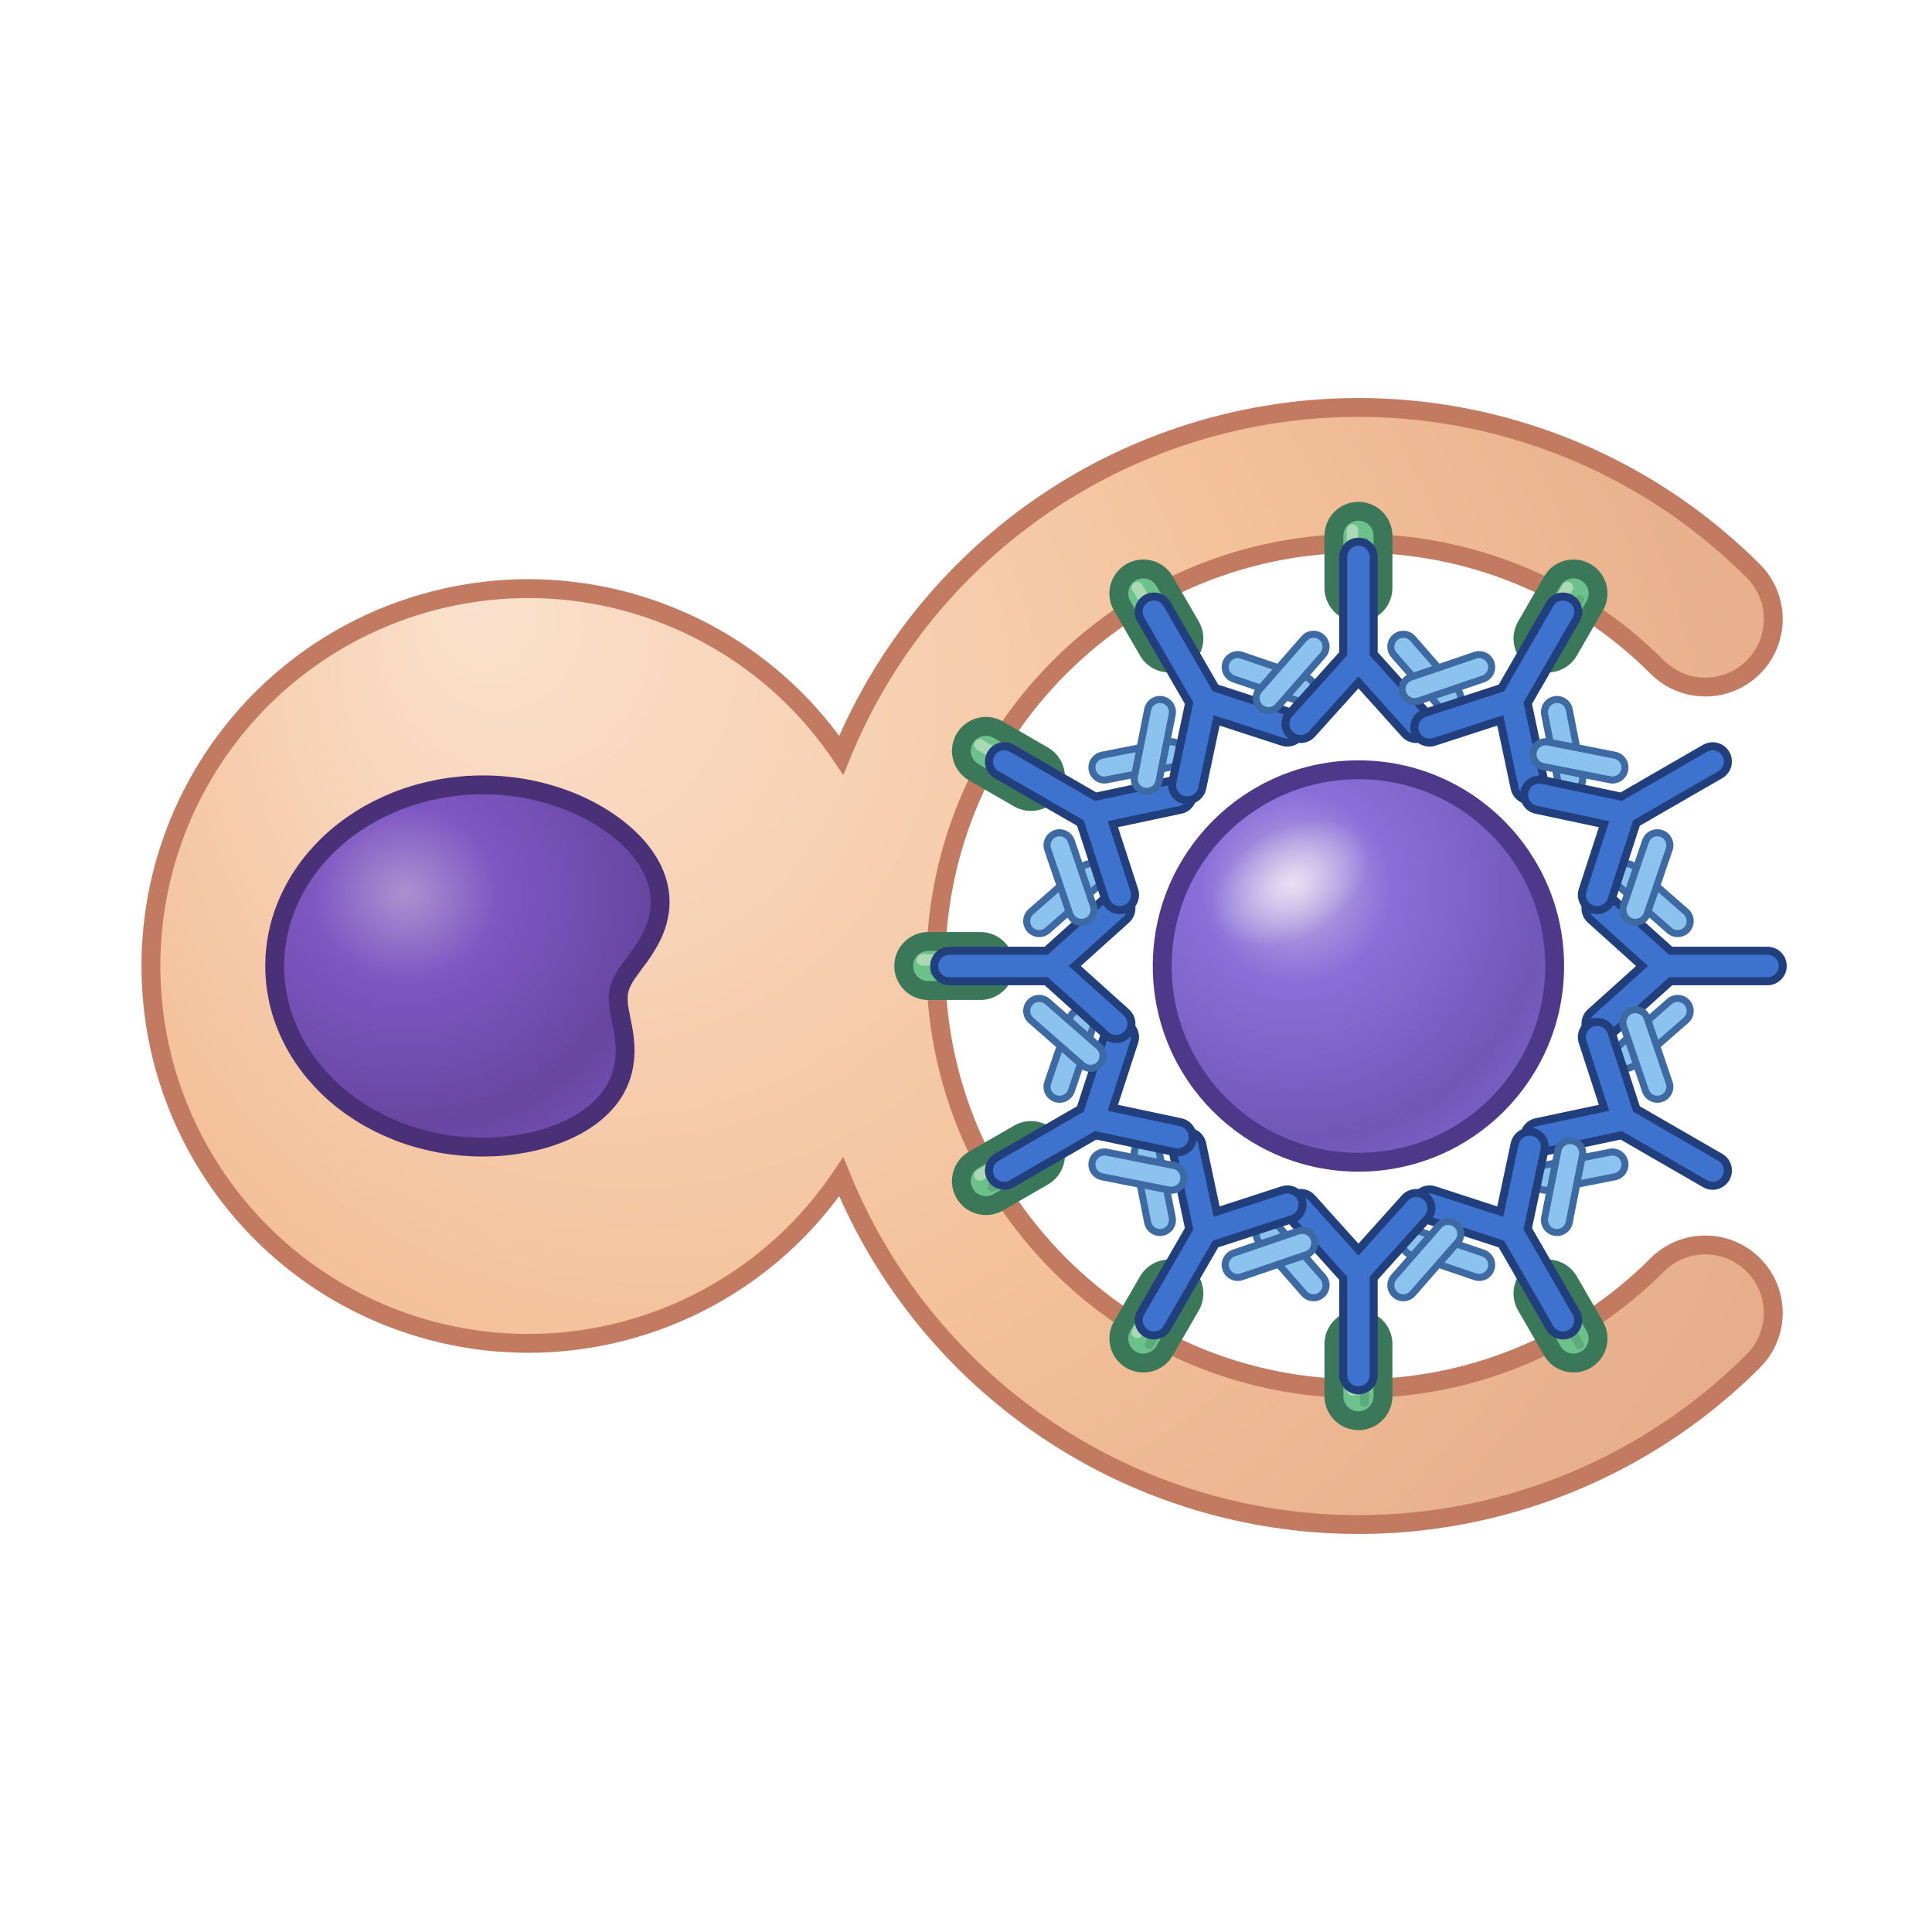
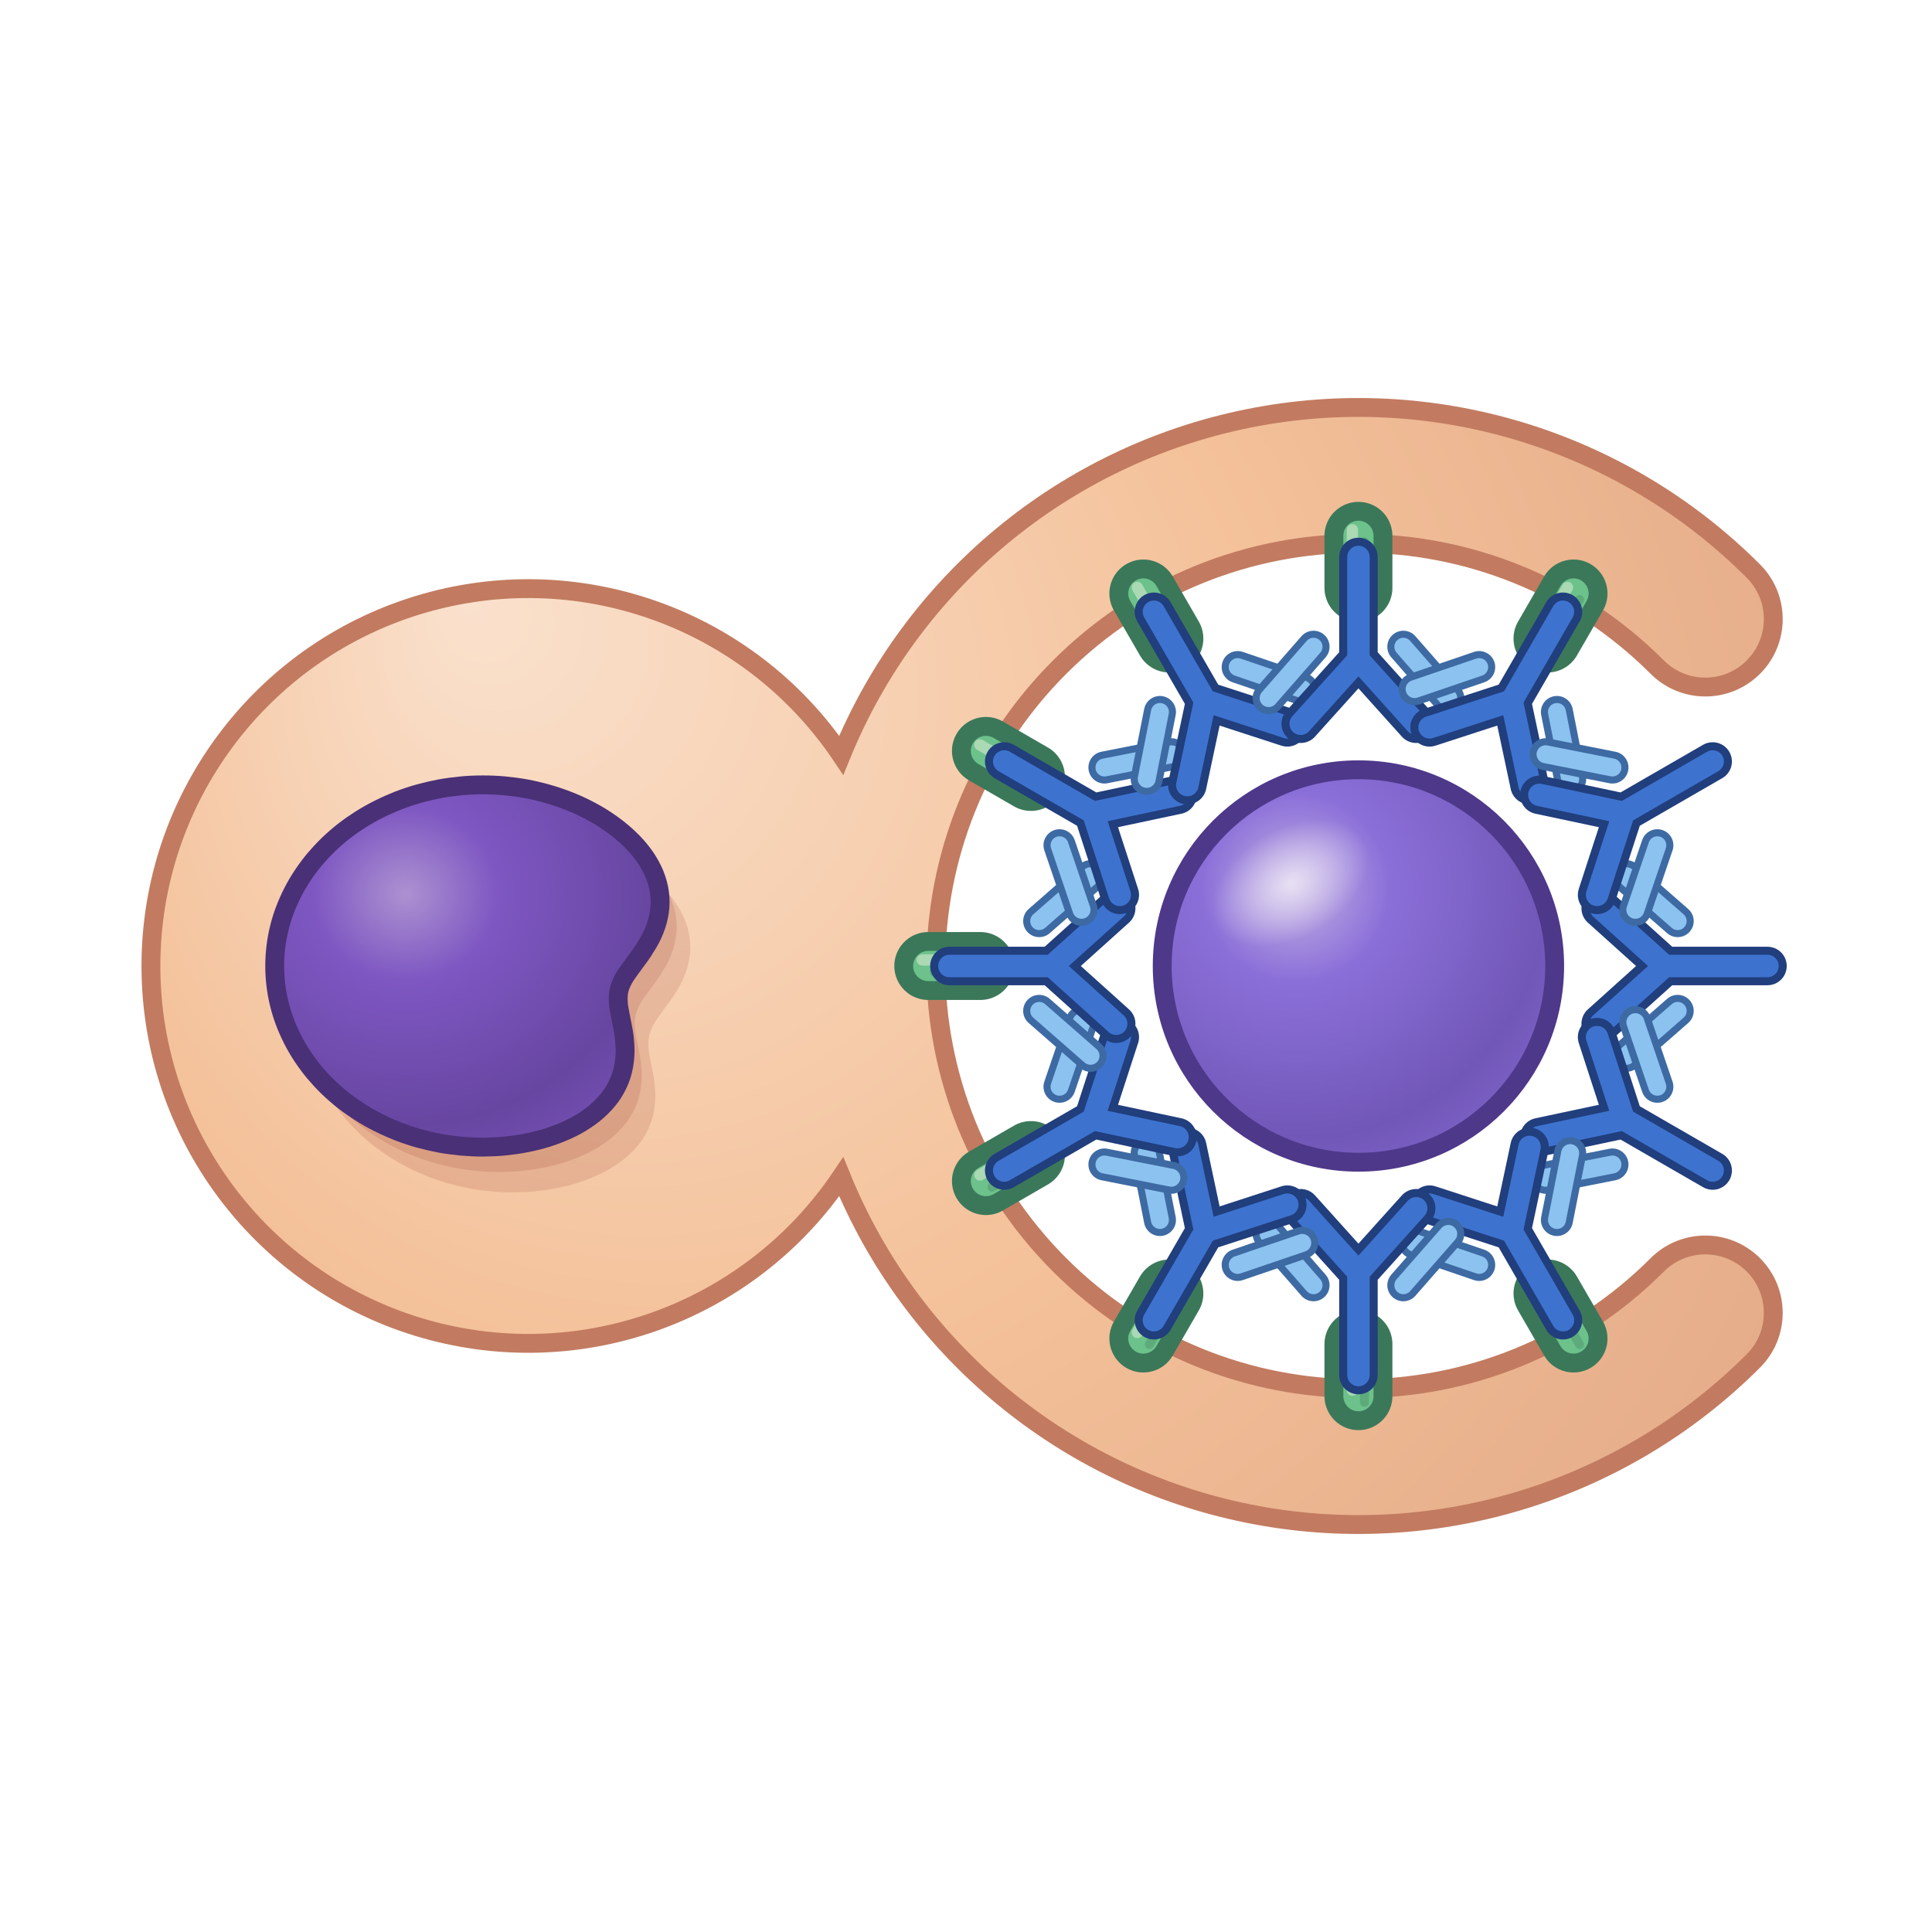
<svg xmlns="http://www.w3.org/2000/svg" viewBox="0 0 256 256" width="256" height="256" role="img" aria-labelledby="fc-receptor-title">
  <defs>
    <radialGradient id="fc-receptor-cell" gradientUnits="userSpaceOnUse" cx="112" cy="118" r="140" fx="62" fy="80">
      <stop offset="0" stop-color="#fae1cd" />
      <stop offset="0.55" stop-color="#F4C29B" />
      <stop offset="1" stop-color="#e5ac89" />
    </radialGradient>
    <radialGradient id="fc-receptor-nucleus" cx="0.34" cy="0.3" r="0.8">
      <stop offset="0" stop-color="#ac91d1" />
      <stop offset="0.3" stop-color="#7E57C2" />
      <stop offset="0.8" stop-color="#6746a1" />
      <stop offset="1" stop-color="#734fb2" />
    </radialGradient>
    <radialGradient id="fc-receptor-bug" cx="0.34" cy="0.3" r="0.8">
      <stop offset="0" stop-color="#c3b1e2" />
      <stop offset="0.3" stop-color="#8B6FD9" />
      <stop offset="0.8" stop-color="#7157b7" />
      <stop offset="1" stop-color="#7e63c8" />
    </radialGradient>
    <radialGradient id="fc-receptor-gloss">
      <stop offset="0" stop-color="#fff" stop-opacity="0.62" />
      <stop offset="1" stop-color="#fff" stop-opacity="0" />
    </radialGradient>
  </defs>
  <path d="M111.47 155.93A50 50 0 1 1 111.47 100.07A74 74 0 0 1 232.33 75.67A9 9 0 0 1 219.6 88.4A56 56 0 1 0 219.6 167.6A9 9 0 0 1 232.33 180.33A74 74 0 0 1 111.47 155.93Z" fill="url(#fc-receptor-cell)" stroke="#c27b60" stroke-width="2.5" />
+   <g transform="translate(2.2 3.3)">
+     <path d="M83.79 128C83.36 128.61 82.93 129.15 82.63 129.7C82.33 130.26 82.11 130.77 82 131.33C81.89 131.89 81.9 132.45 81.95 133.07C82 133.7 82.18 134.37 82.3 135.09C82.43 135.81 82.62 136.59 82.71 137.39C82.79 138.19 82.87 139.05 82.81 139.88C82.75 140.71 82.62 141.58 82.37 142.38C82.12 143.18 81.75 143.98 81.3 144.71C80.85 145.43 80.28 146.12 79.65 146.73C79.03 147.35 78.31 147.91 77.55 148.41C76.8 148.92 75.98 149.36 75.13 149.74C74.29 150.13 73.4 150.46 72.5 150.75C71.6 151.03 70.67 151.26 69.73 151.44C68.79 151.63 67.84 151.76 66.88 151.86C65.93 151.95 64.96 151.99 64 152C63.04 152 62.07 151.95 61.12 151.87C60.16 151.78 59.2 151.65 58.26 151.48C57.32 151.3 56.39 151.08 55.47 150.83C54.56 150.57 53.65 150.27 52.77 149.93C51.9 149.58 51.03 149.2 50.2 148.78C49.37 148.37 48.56 147.91 47.78 147.42C47 146.92 46.25 146.4 45.53 145.84C44.82 145.28 44.13 144.68 43.49 144.06C42.85 143.44 42.24 142.78 41.67 142.11C41.11 141.43 40.58 140.72 40.1 140C39.62 139.28 39.18 138.53 38.79 137.76C38.4 137 38.05 136.21 37.75 135.42C37.45 134.62 37.2 133.81 37 132.99C36.8 132.17 36.65 131.34 36.55 130.51C36.45 129.68 36.4 128.84 36.4 128C36.4 127.16 36.45 126.32 36.55 125.49C36.65 124.66 36.8 123.83 37 123.01C37.2 122.19 37.45 121.38 37.75 120.58C38.05 119.79 38.4 119 38.79 118.24C39.18 117.47 39.62 116.72 40.1 116C40.58 115.28 41.11 114.57 41.67 113.89C42.24 113.22 42.85 112.56 43.49 111.94C44.13 111.32 44.82 110.72 45.53 110.16C46.25 109.6 47 109.08 47.78 108.58C48.56 108.09 49.37 107.63 50.2 107.22C51.03 106.8 51.9 106.42 52.77 106.07C53.65 105.73 54.56 105.43 55.47 105.17C56.39 104.92 57.32 104.7 58.26 104.52C59.2 104.35 60.16 104.22 61.12 104.13C62.07 104.04 63.04 104 64 104C64.96 104 65.93 104.04 66.88 104.13C67.84 104.22 68.8 104.35 69.74 104.52C70.68 104.7 71.61 104.92 72.53 105.18C73.44 105.44 74.35 105.74 75.22 106.08C76.1 106.42 76.96 106.8 77.79 107.23C78.62 107.65 79.43 108.11 80.2 108.62C80.96 109.12 81.71 109.66 82.39 110.24C83.08 110.82 83.73 111.44 84.32 112.09C84.9 112.75 85.44 113.45 85.88 114.18C86.32 114.91 86.7 115.68 86.96 116.47C87.23 117.26 87.4 118.09 87.45 118.92C87.51 119.75 87.44 120.6 87.27 121.42C87.11 122.25 86.81 123.08 86.46 123.85C86.11 124.62 85.63 125.37 85.19 126.06C84.74 126.76 84.21 127.39 83.79 128Z" fill="#801b11" opacity="0.13" />
+   </g>
+   <g transform="translate(4 6)">
+     <path d="M83.79 128C83.36 128.61 82.93 129.15 82.63 129.7C82.33 130.26 82.11 130.77 82 131.33C81.89 131.89 81.9 132.45 81.95 133.07C82 133.7 82.18 134.37 82.3 135.09C82.43 135.81 82.62 136.59 82.71 137.39C82.79 138.19 82.87 139.05 82.81 139.88C82.75 140.71 82.62 141.58 82.37 142.38C82.12 143.18 81.75 143.98 81.3 144.71C80.85 145.43 80.28 146.12 79.65 146.73C79.03 147.35 78.31 147.91 77.55 148.41C76.8 148.92 75.98 149.36 75.13 149.74C74.29 150.13 73.4 150.46 72.5 150.75C71.6 151.03 70.67 151.26 69.73 151.44C68.79 151.63 67.84 151.76 66.88 151.86C65.93 151.95 64.96 151.99 64 152C63.04 152 62.07 151.95 61.12 151.87C60.16 151.78 59.2 151.65 58.26 151.48C57.32 151.3 56.39 151.08 55.47 150.83C54.56 150.57 53.65 150.27 52.77 149.93C51.9 149.58 51.03 149.2 50.2 148.78C49.37 148.37 48.56 147.91 47.78 147.42C47 146.92 46.25 146.4 45.53 145.84C44.82 145.28 44.13 144.68 43.49 144.06C42.85 143.44 42.24 142.78 41.67 142.11C41.11 141.43 40.58 140.72 40.1 140C39.62 139.28 39.18 138.53 38.79 137.76C38.4 137 38.05 136.21 37.75 135.42C37.45 134.62 37.2 133.81 37 132.99C36.8 132.17 36.65 131.34 36.55 130.51C36.45 129.68 36.4 128.84 36.4 128C36.4 127.16 36.45 126.32 36.55 125.49C36.65 124.66 36.8 123.83 37 123.01C37.2 122.19 37.45 121.38 37.75 120.58C38.05 119.79 38.4 119 38.79 118.24C39.18 117.47 39.62 116.72 40.1 116C40.58 115.28 41.11 114.57 41.67 113.89C42.24 113.22 42.85 112.56 43.49 111.94C44.13 111.32 44.82 110.72 45.53 110.16C46.25 109.6 47 109.08 47.78 108.58C48.56 108.09 49.37 107.63 50.2 107.22C51.03 106.8 51.9 106.42 52.77 106.07C53.65 105.73 54.56 105.43 55.47 105.17C56.39 104.92 57.32 104.7 58.26 104.52C59.2 104.35 60.16 104.22 61.12 104.13C62.07 104.04 63.04 104 64 104C64.96 104 65.93 104.04 66.88 104.13C67.84 104.22 68.8 104.35 69.74 104.52C70.68 104.7 71.61 104.92 72.53 105.18C73.44 105.44 74.35 105.74 75.22 106.08C76.1 106.42 76.96 106.8 77.79 107.23C78.62 107.65 79.43 108.11 80.2 108.62C80.96 109.12 81.71 109.66 82.39 110.24C83.08 110.82 83.73 111.44 84.32 112.09C84.9 112.75 85.44 113.45 85.88 114.18C86.32 114.91 86.7 115.68 86.96 116.47C87.23 117.26 87.4 118.09 87.45 118.92C87.51 119.75 87.44 120.6 87.27 121.42C87.11 122.25 86.81 123.08 86.46 123.85C86.11 124.62 85.63 125.37 85.19 126.06C84.74 126.76 84.21 127.39 83.79 128Z" fill="#801b11" opacity="0.13" />
+   </g>
  <path d="M83.79 128C83.36 128.61 82.93 129.15 82.63 129.7C82.33 130.26 82.11 130.77 82 131.33C81.89 131.89 81.9 132.45 81.95 133.07C82 133.7 82.18 134.37 82.3 135.09C82.43 135.81 82.62 136.59 82.71 137.39C82.79 138.19 82.87 139.05 82.81 139.88C82.75 140.71 82.62 141.58 82.37 142.38C82.12 143.18 81.75 143.98 81.3 144.71C80.85 145.43 80.28 146.12 79.65 146.73C79.03 147.35 78.31 147.91 77.55 148.41C76.8 148.92 75.98 149.36 75.13 149.74C74.29 150.13 73.4 150.46 72.5 150.75C71.6 151.03 70.67 151.26 69.73 151.44C68.79 151.63 67.84 151.76 66.88 151.86C65.93 151.95 64.96 151.99 64 152C63.04 152 62.07 151.95 61.12 151.87C60.16 151.78 59.2 151.65 58.26 151.48C57.32 151.3 56.39 151.08 55.47 150.83C54.56 150.57 53.65 150.27 52.77 149.93C51.9 149.58 51.03 149.2 50.2 148.78C49.37 148.37 48.56 147.91 47.78 147.42C47 146.92 46.25 146.4 45.53 145.84C44.82 145.28 44.13 144.68 43.49 144.06C42.85 143.44 42.24 142.78 41.67 142.11C41.11 141.43 40.58 140.72 40.1 140C39.62 139.28 39.18 138.53 38.79 137.76C38.4 137 38.05 136.21 37.75 135.42C37.45 134.62 37.2 133.81 37 132.99C36.8 132.17 36.65 131.34 36.55 130.51C36.45 129.68 36.4 128.84 36.4 128C36.4 127.16 36.45 126.32 36.55 125.49C36.65 124.66 36.8 123.83 37 123.01C37.2 122.19 37.45 121.38 37.75 120.58C38.05 119.79 38.4 119 38.79 118.24C39.18 117.47 39.62 116.72 40.1 116C40.58 115.28 41.11 114.57 41.67 113.89C42.24 113.22 42.85 112.56 43.49 111.94C44.13 111.32 44.82 110.72 45.53 110.16C46.25 109.6 47 109.08 47.78 108.58C48.56 108.09 49.37 107.63 50.2 107.22C51.03 106.8 51.9 106.42 52.77 106.07C53.65 105.73 54.56 105.43 55.47 105.17C56.39 104.92 57.32 104.7 58.26 104.52C59.2 104.35 60.16 104.22 61.12 104.13C62.07 104.04 63.04 104 64 104C64.96 104 65.93 104.04 66.88 104.13C67.84 104.22 68.8 104.35 69.74 104.52C70.68 104.7 71.61 104.92 72.53 105.18C73.44 105.44 74.35 105.74 75.22 106.08C76.1 106.42 76.96 106.8 77.79 107.23C78.62 107.65 79.43 108.11 80.2 108.62C80.96 109.12 81.71 109.66 82.39 110.24C83.08 110.82 83.73 111.44 84.32 112.09C84.9 112.75 85.44 113.45 85.88 114.18C86.32 114.91 86.7 115.68 86.96 116.47C87.23 117.26 87.4 118.09 87.45 118.92C87.51 119.75 87.44 120.6 87.27 121.42C87.11 122.25 86.81 123.08 86.46 123.85C86.11 124.62 85.63 125.37 85.19 126.06C84.74 126.76 84.21 127.39 83.79 128Z" fill="url(#fc-receptor-nucleus)" stroke="#4a3076" stroke-width="2.5" />
  <path d="M208.5 177.36L205.05 171.39" fill="none" stroke-linecap="round" stroke-linejoin="round" stroke="#3b785a" stroke-width="9" />
  <path d="M208.5 177.36L205.05 171.39" fill="none" stroke-linecap="round" stroke-linejoin="round" stroke="#6CC28A" stroke-width="4" />
  <path d="M208.5 177.36L205.05 171.39" fill="none" stroke-linecap="round" stroke-linejoin="round" stroke="#4d946c" stroke-width="1.2" opacity="0.5" transform="translate(0.8 0.8)" />
  <path d="M208.5 177.36L205.05 171.39" fill="none" stroke-linecap="round" stroke-linejoin="round" stroke="#d3e8cf" stroke-width="1.5" opacity="0.6" transform="translate(-0.8 -0.8)" />
  <path d="M180 185L180 178.1" fill="none" stroke-linecap="round" stroke-linejoin="round" stroke="#3b785a" stroke-width="9" />
  <path d="M180 185L180 178.1" fill="none" stroke-linecap="round" stroke-linejoin="round" stroke="#6CC28A" stroke-width="4" />
  <path d="M180 185L180 178.1" fill="none" stroke-linecap="round" stroke-linejoin="round" stroke="#4d946c" stroke-width="1.2" opacity="0.5" transform="translate(0.8 0.8)" />
  <path d="M180 185L180 178.1" fill="none" stroke-linecap="round" stroke-linejoin="round" stroke="#d3e8cf" stroke-width="1.5" opacity="0.6" transform="translate(-0.8 -0.8)" />
  <path d="M151.5 177.36L154.95 171.39" fill="none" stroke-linecap="round" stroke-linejoin="round" stroke="#3b785a" stroke-width="9" />
  <path d="M151.5 177.36L154.95 171.39" fill="none" stroke-linecap="round" stroke-linejoin="round" stroke="#6CC28A" stroke-width="4" />
  <path d="M151.5 177.36L154.95 171.39" fill="none" stroke-linecap="round" stroke-linejoin="round" stroke="#4d946c" stroke-width="1.2" opacity="0.5" transform="translate(0.8 0.8)" />
  <path d="M151.5 177.36L154.95 171.39" fill="none" stroke-linecap="round" stroke-linejoin="round" stroke="#d3e8cf" stroke-width="1.5" opacity="0.6" transform="translate(-0.8 -0.8)" />
  <path d="M130.64 156.5L136.61 153.05" fill="none" stroke-linecap="round" stroke-linejoin="round" stroke="#3b785a" stroke-width="9" />
  <path d="M130.64 156.5L136.61 153.05" fill="none" stroke-linecap="round" stroke-linejoin="round" stroke="#6CC28A" stroke-width="4" />
  <path d="M130.64 156.5L136.61 153.05" fill="none" stroke-linecap="round" stroke-linejoin="round" stroke="#4d946c" stroke-width="1.2" opacity="0.5" transform="translate(0.8 0.8)" />
  <path d="M130.64 156.5L136.61 153.05" fill="none" stroke-linecap="round" stroke-linejoin="round" stroke="#d3e8cf" stroke-width="1.5" opacity="0.6" transform="translate(-0.8 -0.8)" />
  <path d="M123 128L129.9 128" fill="none" stroke-linecap="round" stroke-linejoin="round" stroke="#3b785a" stroke-width="9" />
  <path d="M123 128L129.9 128" fill="none" stroke-linecap="round" stroke-linejoin="round" stroke="#6CC28A" stroke-width="4" />
  <path d="M123 128L129.9 128" fill="none" stroke-linecap="round" stroke-linejoin="round" stroke="#4d946c" stroke-width="1.2" opacity="0.5" transform="translate(0.8 0.8)" />
  <path d="M123 128L129.9 128" fill="none" stroke-linecap="round" stroke-linejoin="round" stroke="#d3e8cf" stroke-width="1.5" opacity="0.6" transform="translate(-0.8 -0.8)" />
  <path d="M130.64 99.5L136.61 102.95" fill="none" stroke-linecap="round" stroke-linejoin="round" stroke="#3b785a" stroke-width="9" />
  <path d="M130.64 99.5L136.61 102.95" fill="none" stroke-linecap="round" stroke-linejoin="round" stroke="#6CC28A" stroke-width="4" />
  <path d="M130.64 99.5L136.61 102.95" fill="none" stroke-linecap="round" stroke-linejoin="round" stroke="#4d946c" stroke-width="1.2" opacity="0.5" transform="translate(0.8 0.8)" />
  <path d="M130.64 99.5L136.61 102.95" fill="none" stroke-linecap="round" stroke-linejoin="round" stroke="#d3e8cf" stroke-width="1.5" opacity="0.6" transform="translate(-0.8 -0.8)" />
  <path d="M151.5 78.64L154.95 84.61" fill="none" stroke-linecap="round" stroke-linejoin="round" stroke="#3b785a" stroke-width="9" />
  <path d="M151.5 78.64L154.95 84.61" fill="none" stroke-linecap="round" stroke-linejoin="round" stroke="#6CC28A" stroke-width="4" />
  <path d="M151.5 78.64L154.95 84.61" fill="none" stroke-linecap="round" stroke-linejoin="round" stroke="#4d946c" stroke-width="1.2" opacity="0.5" transform="translate(0.8 0.8)" />
  <path d="M151.5 78.64L154.95 84.61" fill="none" stroke-linecap="round" stroke-linejoin="round" stroke="#d3e8cf" stroke-width="1.5" opacity="0.6" transform="translate(-0.8 -0.8)" />
  <path d="M180 71L180 77.9" fill="none" stroke-linecap="round" stroke-linejoin="round" stroke="#3b785a" stroke-width="9" />
  <path d="M180 71L180 77.9" fill="none" stroke-linecap="round" stroke-linejoin="round" stroke="#6CC28A" stroke-width="4" />
  <path d="M180 71L180 77.9" fill="none" stroke-linecap="round" stroke-linejoin="round" stroke="#4d946c" stroke-width="1.2" opacity="0.5" transform="translate(0.8 0.8)" />
  <path d="M180 71L180 77.9" fill="none" stroke-linecap="round" stroke-linejoin="round" stroke="#d3e8cf" stroke-width="1.5" opacity="0.6" transform="translate(-0.8 -0.8)" />
  <path d="M208.5 78.64L205.05 84.61" fill="none" stroke-linecap="round" stroke-linejoin="round" stroke="#3b785a" stroke-width="9" />
  <path d="M208.5 78.64L205.05 84.61" fill="none" stroke-linecap="round" stroke-linejoin="round" stroke="#6CC28A" stroke-width="4" />
  <path d="M208.5 78.64L205.05 84.61" fill="none" stroke-linecap="round" stroke-linejoin="round" stroke="#4d946c" stroke-width="1.2" opacity="0.5" transform="translate(0.8 0.8)" />
  <path d="M208.5 78.64L205.05 84.61" fill="none" stroke-linecap="round" stroke-linejoin="round" stroke="#d3e8cf" stroke-width="1.5" opacity="0.6" transform="translate(-0.8 -0.8)" />
  <circle cx="180" cy="128" r="26" fill="url(#fc-receptor-bug)" stroke="#4e388a" stroke-width="2.5" />
  <ellipse cx="171" cy="117" rx="11.25" ry="7.25" transform="rotate(-30 171 117)" fill="url(#fc-receptor-gloss)" />
  <g transform="translate(229.1 128) rotate(-90) scale(0.85)" fill="none" stroke-linecap="round" stroke-linejoin="round">
    <path d="M-7 -8L-14 -16M7 -8L14 -16" stroke="#3d6aa3" stroke-width="5" />
    <path d="M-7 -8L-14 -16M7 -8L14 -16" stroke="#8CC2F0" stroke-width="2.8" />
    <path d="M0 6L0 -10M0 -10L-9 -20M0 -10L9 -20" stroke="#213e7d" stroke-width="6" />
    <path d="M0 6L0 -10M0 -10L-9 -20M0 -10L9 -20" stroke="#3D73CF" stroke-width="3.5" />
  </g>
  <g transform="translate(222.52 152.55) rotate(-60) scale(0.85)" fill="none" stroke-linecap="round" stroke-linejoin="round">
    <path d="M-7 -8L-14 -16M7 -8L14 -16" stroke="#3d6aa3" stroke-width="5" />
    <path d="M-7 -8L-14 -16M7 -8L14 -16" stroke="#8CC2F0" stroke-width="2.8" />
    <path d="M0 6L0 -10M0 -10L-9 -20M0 -10L9 -20" stroke="#213e7d" stroke-width="6" />
    <path d="M0 6L0 -10M0 -10L-9 -20M0 -10L9 -20" stroke="#3D73CF" stroke-width="3.5" />
  </g>
  <g transform="translate(204.55 170.52) rotate(-30) scale(0.85)" fill="none" stroke-linecap="round" stroke-linejoin="round">
    <path d="M-7 -8L-14 -16M7 -8L14 -16" stroke="#3d6aa3" stroke-width="5" />
    <path d="M-7 -8L-14 -16M7 -8L14 -16" stroke="#8CC2F0" stroke-width="2.8" />
    <path d="M0 6L0 -10M0 -10L-9 -20M0 -10L9 -20" stroke="#213e7d" stroke-width="6" />
    <path d="M0 6L0 -10M0 -10L-9 -20M0 -10L9 -20" stroke="#3D73CF" stroke-width="3.5" />
  </g>
  <g transform="translate(180 177.1) rotate(0) scale(0.85)" fill="none" stroke-linecap="round" stroke-linejoin="round">
    <path d="M-7 -8L-14 -16M7 -8L14 -16" stroke="#3d6aa3" stroke-width="5" />
    <path d="M-7 -8L-14 -16M7 -8L14 -16" stroke="#8CC2F0" stroke-width="2.8" />
    <path d="M0 6L0 -10M0 -10L-9 -20M0 -10L9 -20" stroke="#213e7d" stroke-width="6" />
    <path d="M0 6L0 -10M0 -10L-9 -20M0 -10L9 -20" stroke="#3D73CF" stroke-width="3.5" />
  </g>
  <g transform="translate(155.45 170.52) rotate(30) scale(0.85)" fill="none" stroke-linecap="round" stroke-linejoin="round">
    <path d="M-7 -8L-14 -16M7 -8L14 -16" stroke="#3d6aa3" stroke-width="5" />
    <path d="M-7 -8L-14 -16M7 -8L14 -16" stroke="#8CC2F0" stroke-width="2.8" />
    <path d="M0 6L0 -10M0 -10L-9 -20M0 -10L9 -20" stroke="#213e7d" stroke-width="6" />
    <path d="M0 6L0 -10M0 -10L-9 -20M0 -10L9 -20" stroke="#3D73CF" stroke-width="3.5" />
  </g>
  <g transform="translate(137.48 152.55) rotate(60) scale(0.85)" fill="none" stroke-linecap="round" stroke-linejoin="round">
    <path d="M-7 -8L-14 -16M7 -8L14 -16" stroke="#3d6aa3" stroke-width="5" />
    <path d="M-7 -8L-14 -16M7 -8L14 -16" stroke="#8CC2F0" stroke-width="2.8" />
    <path d="M0 6L0 -10M0 -10L-9 -20M0 -10L9 -20" stroke="#213e7d" stroke-width="6" />
    <path d="M0 6L0 -10M0 -10L-9 -20M0 -10L9 -20" stroke="#3D73CF" stroke-width="3.5" />
  </g>
  <g transform="translate(130.9 128) rotate(90) scale(0.85)" fill="none" stroke-linecap="round" stroke-linejoin="round">
    <path d="M-7 -8L-14 -16M7 -8L14 -16" stroke="#3d6aa3" stroke-width="5" />
    <path d="M-7 -8L-14 -16M7 -8L14 -16" stroke="#8CC2F0" stroke-width="2.8" />
    <path d="M0 6L0 -10M0 -10L-9 -20M0 -10L9 -20" stroke="#213e7d" stroke-width="6" />
    <path d="M0 6L0 -10M0 -10L-9 -20M0 -10L9 -20" stroke="#3D73CF" stroke-width="3.5" />
  </g>
  <g transform="translate(137.48 103.45) rotate(120) scale(0.85)" fill="none" stroke-linecap="round" stroke-linejoin="round">
    <path d="M-7 -8L-14 -16M7 -8L14 -16" stroke="#3d6aa3" stroke-width="5" />
    <path d="M-7 -8L-14 -16M7 -8L14 -16" stroke="#8CC2F0" stroke-width="2.8" />
    <path d="M0 6L0 -10M0 -10L-9 -20M0 -10L9 -20" stroke="#213e7d" stroke-width="6" />
    <path d="M0 6L0 -10M0 -10L-9 -20M0 -10L9 -20" stroke="#3D73CF" stroke-width="3.5" />
  </g>
  <g transform="translate(155.45 85.48) rotate(150) scale(0.85)" fill="none" stroke-linecap="round" stroke-linejoin="round">
    <path d="M-7 -8L-14 -16M7 -8L14 -16" stroke="#3d6aa3" stroke-width="5" />
    <path d="M-7 -8L-14 -16M7 -8L14 -16" stroke="#8CC2F0" stroke-width="2.8" />
    <path d="M0 6L0 -10M0 -10L-9 -20M0 -10L9 -20" stroke="#213e7d" stroke-width="6" />
    <path d="M0 6L0 -10M0 -10L-9 -20M0 -10L9 -20" stroke="#3D73CF" stroke-width="3.5" />
  </g>
  <g transform="translate(180 78.9) rotate(180) scale(0.85)" fill="none" stroke-linecap="round" stroke-linejoin="round">
    <path d="M-7 -8L-14 -16M7 -8L14 -16" stroke="#3d6aa3" stroke-width="5" />
    <path d="M-7 -8L-14 -16M7 -8L14 -16" stroke="#8CC2F0" stroke-width="2.8" />
    <path d="M0 6L0 -10M0 -10L-9 -20M0 -10L9 -20" stroke="#213e7d" stroke-width="6" />
    <path d="M0 6L0 -10M0 -10L-9 -20M0 -10L9 -20" stroke="#3D73CF" stroke-width="3.5" />
  </g>
  <g transform="translate(204.55 85.48) rotate(210) scale(0.85)" fill="none" stroke-linecap="round" stroke-linejoin="round">
    <path d="M-7 -8L-14 -16M7 -8L14 -16" stroke="#3d6aa3" stroke-width="5" />
    <path d="M-7 -8L-14 -16M7 -8L14 -16" stroke="#8CC2F0" stroke-width="2.8" />
    <path d="M0 6L0 -10M0 -10L-9 -20M0 -10L9 -20" stroke="#213e7d" stroke-width="6" />
    <path d="M0 6L0 -10M0 -10L-9 -20M0 -10L9 -20" stroke="#3D73CF" stroke-width="3.5" />
  </g>
  <g transform="translate(222.52 103.45) rotate(240) scale(0.85)" fill="none" stroke-linecap="round" stroke-linejoin="round">
    <path d="M-7 -8L-14 -16M7 -8L14 -16" stroke="#3d6aa3" stroke-width="5" />
    <path d="M-7 -8L-14 -16M7 -8L14 -16" stroke="#8CC2F0" stroke-width="2.8" />
    <path d="M0 6L0 -10M0 -10L-9 -20M0 -10L9 -20" stroke="#213e7d" stroke-width="6" />
    <path d="M0 6L0 -10M0 -10L-9 -20M0 -10L9 -20" stroke="#3D73CF" stroke-width="3.5" />
  </g>
</svg>
